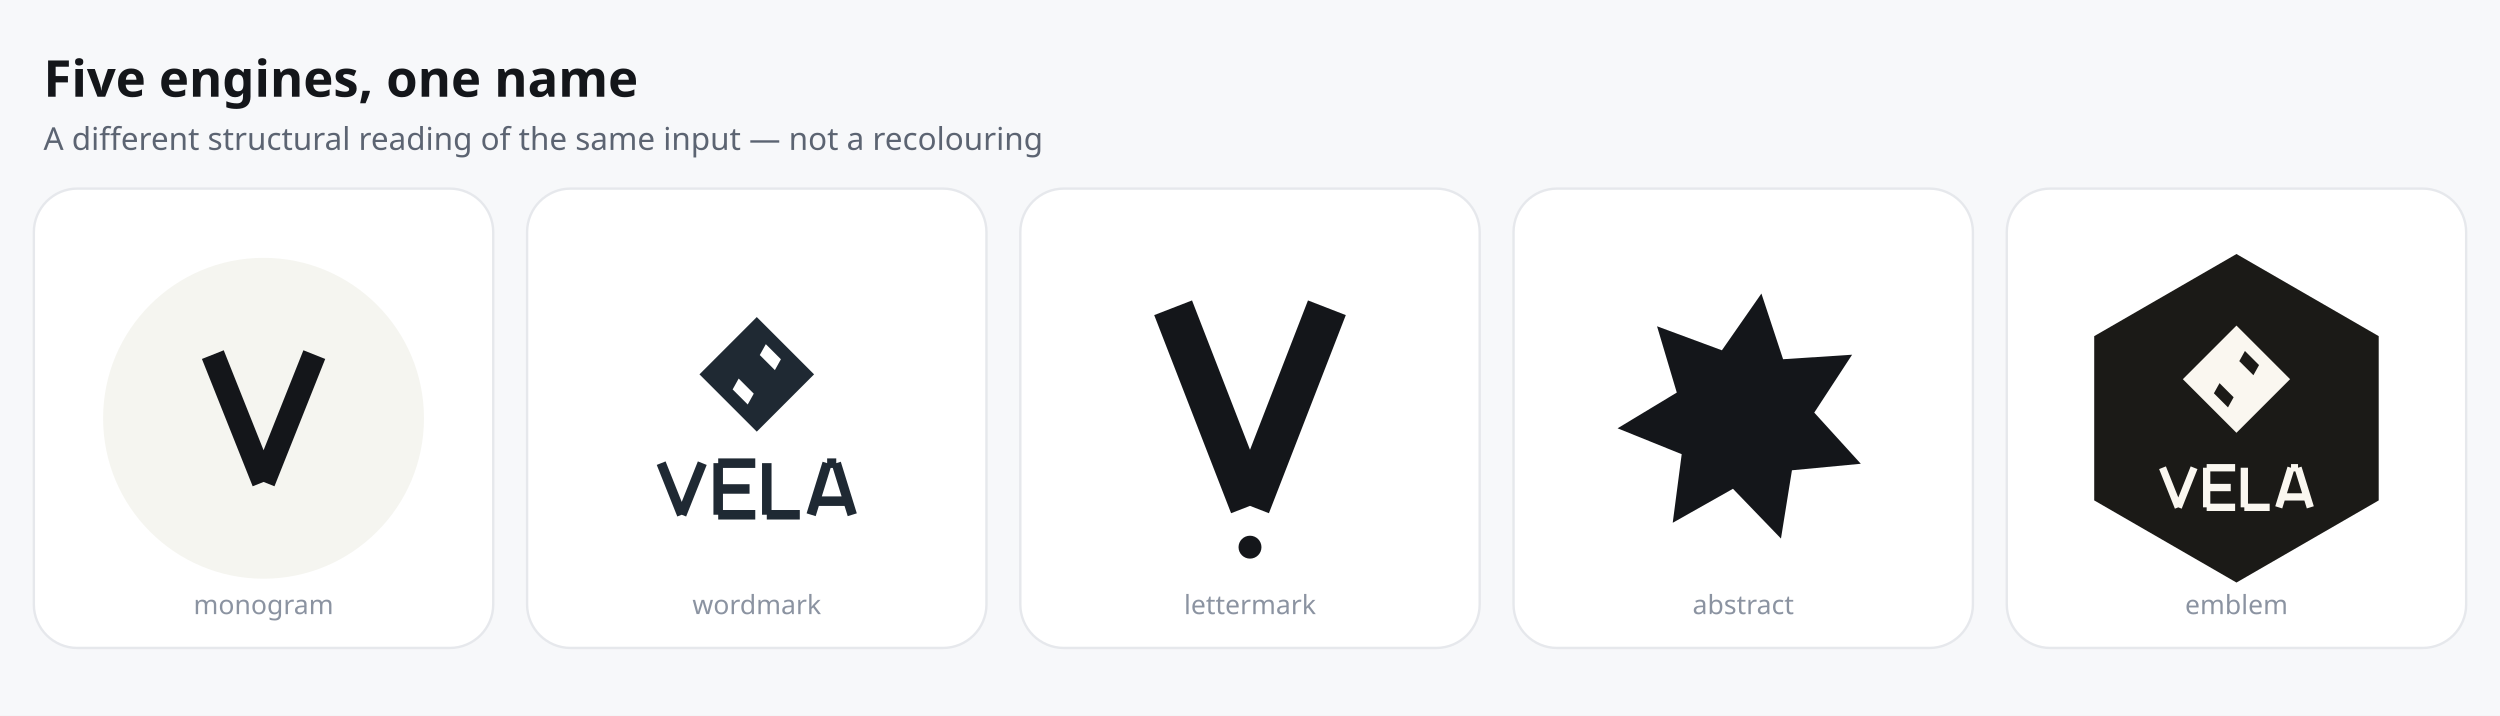
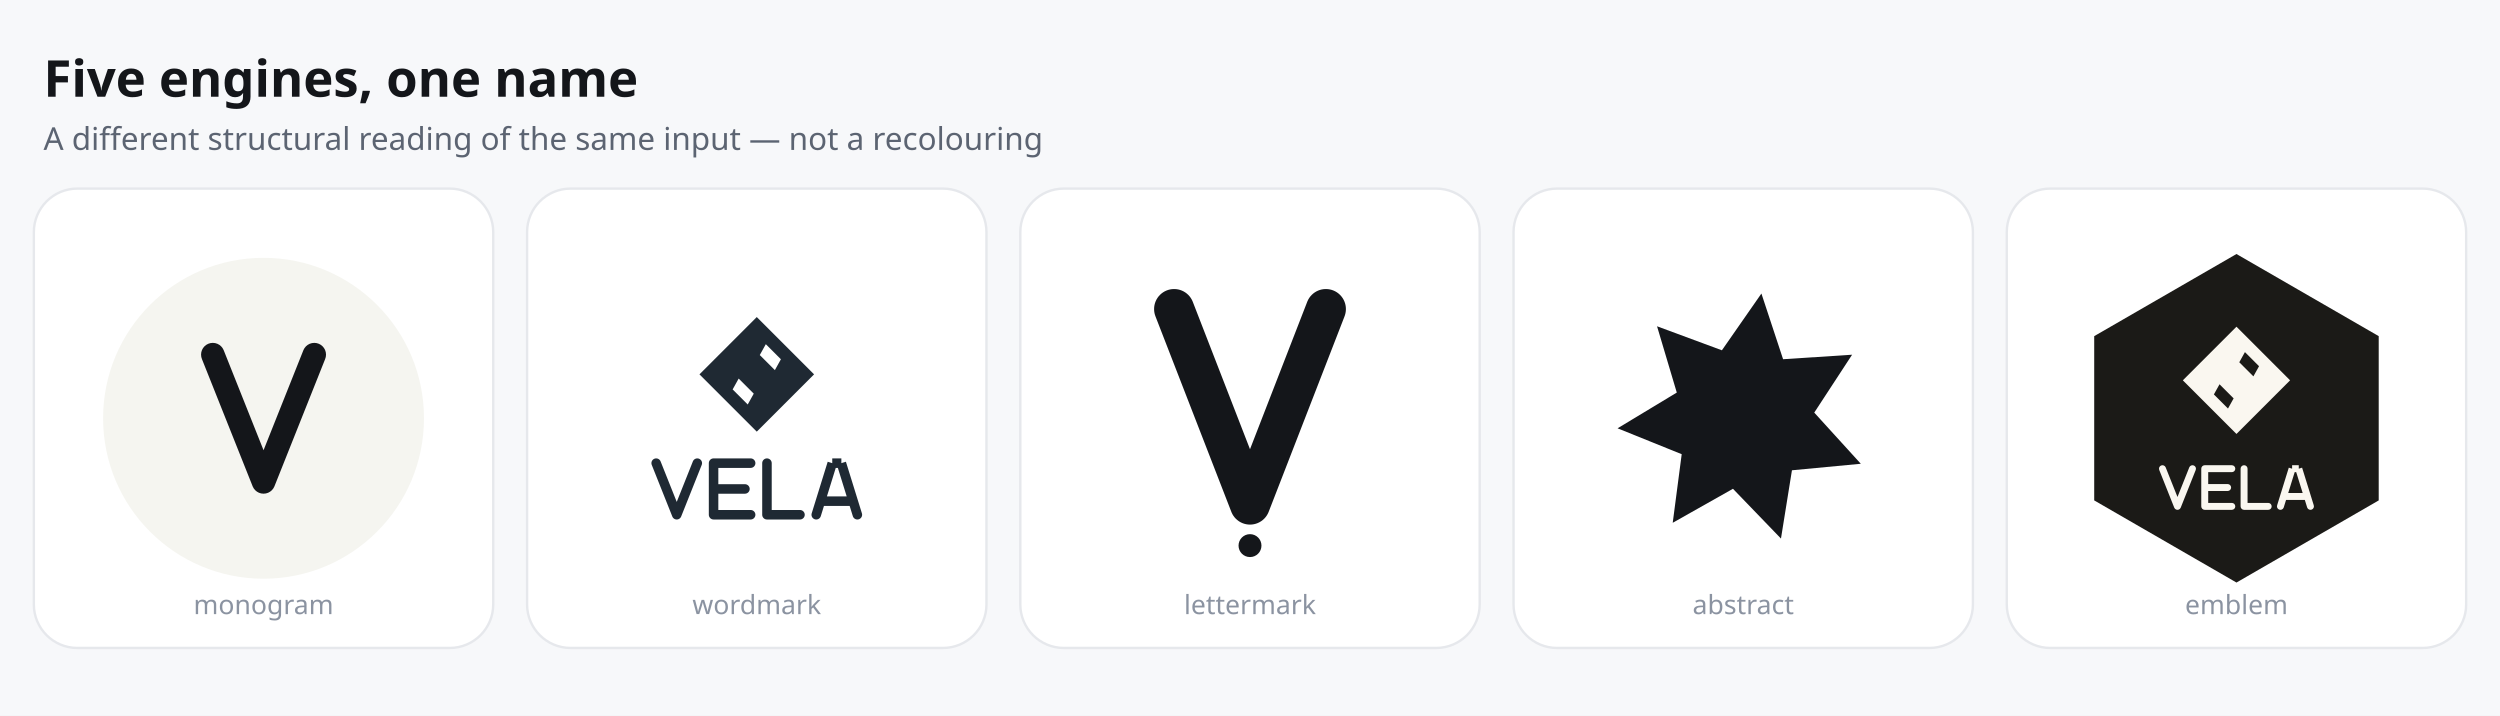
<svg xmlns="http://www.w3.org/2000/svg" viewBox="0 0 1034 296" width="1034" height="296" role="img" aria-label="Five engines, one name">
  <rect width="1034" height="296" fill="#f7f8fa" />
  <text x="18" y="40" font-family="ui-sans-serif, system-ui, sans-serif" font-size="21" font-weight="600" fill="#14161a">Five engines, one name</text>
  <text x="18" y="62" font-family="ui-sans-serif, system-ui, sans-serif" font-size="13" fill="#5c6472">A different structural reading of the same input — not a recolouring</text>
  <rect x="14" y="78" width="190" height="190" rx="18" fill="#ffffff" stroke="#e6e8ec" />
  <g transform="translate(30 94) scale(0.3085938)">
    <path d="M 40.96 256 C 40.96 137.24 137.24 40.96 256 40.96 C 374.76 40.96 471.04 137.24 471.04 256 C 471.04 374.76 374.76 471.04 256 471.04 C 137.24 471.04 40.96 374.76 40.96 256 Z M 71.07 256 C 71.07 358.14 153.86 440.93 256 440.93 C 358.14 440.93 440.93 358.14 440.93 256 C 440.93 153.86 358.14 71.07 256 71.07 C 153.86 71.07 71.07 153.86 71.07 256 Z M 71.07 256 C 71.07 153.86 153.86 71.07 256 71.07 C 358.14 71.07 440.93 153.86 440.93 256 C 440.93 358.14 358.14 440.93 256 440.93 C 153.86 440.93 71.07 358.14 71.07 256 Z" fill="#f5f5f0" />
-     <path d="M173.41 176.49L241.42 347.16L270.66 335.51L202.65 164.84ZM309.42 164.84L241.42 335.51L270.66 347.16L338.66 176.49Z" fill="#14161a" />
+     <path d="M173.37 176.49L241.38 347.16L270.62 335.51L202.62 164.84ZM309.38 164.84L241.38 335.51L270.62 347.16L338.63 176.49ZM203.73 170.67C203.73 161.98 196.69 154.93 188 154.93C179.3 154.93 172.26 161.98 172.26 170.67C172.26 179.36 179.3 186.41 188 186.41C196.69 186.41 203.73 179.36 203.73 170.67ZM339.74 170.67C339.74 161.98 332.7 154.93 324 154.93C315.31 154.93 308.27 161.98 308.27 170.67C308.27 179.36 315.31 186.41 324 186.41C332.7 186.41 339.74 179.36 339.74 170.67ZM271.74 341.33C271.74 332.64 264.69 325.59 256 325.59C247.31 325.59 240.26 332.64 240.26 341.33C240.26 350.02 247.31 357.07 256 357.07C264.69 357.07 271.74 350.02 271.74 341.33Z" fill="#14161a" />
  </g>
  <text x="109" y="254" text-anchor="middle" font-family="ui-sans-serif, system-ui, sans-serif" font-size="11" fill="#8b93a1">monogram</text>
  <rect x="218" y="78" width="190" height="190" rx="18" fill="#ffffff" stroke="#e6e8ec" />
  <g transform="translate(234 94) scale(0.3085938)">
    <path d="M256 120.32L332.8 197.12L256 273.92L179.2 197.12ZM223.66 176.91L243.87 156.7L251.96 171.25L231.75 191.46ZM288.34 176.91L268.13 156.7L260.04 171.25L280.25 191.46ZM223.66 217.33L243.87 237.54L251.96 222.99L231.75 202.78ZM288.34 217.33L268.13 237.54L260.04 222.99L280.25 202.78Z" fill="#1f2933" />
-     <path d="M121.93 318.5L149.49 387.66L161.34 382.94L133.78 313.78ZM177.05 313.78L149.49 382.94L161.34 387.66L188.9 318.5ZM197.92 316.14L197.92 385.3L210.68 385.3L210.68 316.14ZM204.3 322.52L253.99 322.52L253.99 309.76L204.3 309.76ZM204.3 391.68L253.99 391.68L253.99 378.92L204.3 378.92ZM204.3 357.1L246.34 357.1L246.34 344.34L204.3 344.34ZM263.04 316.14L263.04 385.3L275.8 385.3L275.8 316.14ZM269.42 391.68L313.68 391.68L313.68 378.92L269.42 378.92ZM344.22 314.25L322.77 383.41L334.95 387.19L356.4 318.03ZM356.44 318.03L377.89 387.19L390.07 383.41L368.62 314.25ZM330.83 373.48L382.01 373.48L382.01 360.73L330.83 360.73ZM350.31 322.52L362.53 322.52L362.53 309.76L350.31 309.76Z" fill="#1f2933" />
+     <path d="M115.25 318.5L142.81 387.66L154.66 382.94L127.1 313.78ZM170.37 313.78L142.81 382.94L154.66 387.66L182.22 318.5ZM127.55 316.14C127.55 312.62 124.69 309.76 121.17 309.76C117.65 309.76 114.79 312.62 114.79 316.14C114.79 319.66 117.65 322.52 121.17 322.52C124.69 322.52 127.55 319.66 127.55 316.14ZM182.67 316.14C182.67 312.62 179.81 309.76 176.29 309.76C172.77 309.76 169.91 312.62 169.91 316.14C169.91 319.66 172.77 322.52 176.29 322.52C179.81 322.52 182.67 319.66 182.67 316.14ZM155.11 385.3C155.11 381.78 152.25 378.92 148.73 378.92C145.21 378.92 142.35 381.78 142.35 385.3C142.35 388.82 145.21 391.68 148.73 391.68C152.25 391.68 155.11 388.82 155.11 385.3ZM191.73 316.14L191.73 385.3L204.48 385.3L204.48 316.14ZM204.48 316.14C204.48 312.62 201.63 309.76 198.11 309.76C194.58 309.76 191.73 312.62 191.73 316.14C191.73 319.66 194.58 322.52 198.11 322.52C201.63 322.52 204.48 319.66 204.48 316.14ZM204.48 385.3C204.48 381.78 201.63 378.92 198.11 378.92C194.58 378.92 191.73 381.78 191.73 385.3C191.73 388.82 194.58 391.68 198.11 391.68C201.63 391.68 204.48 388.82 204.48 385.3ZM198.11 322.52L247.8 322.52L247.8 309.76L198.11 309.76ZM204.48 316.14C204.48 312.62 201.63 309.76 198.11 309.76C194.58 309.76 191.73 312.62 191.73 316.14C191.73 319.66 194.58 322.52 198.11 322.52C201.63 322.52 204.48 319.66 204.48 316.14ZM254.17 316.14C254.17 312.62 251.32 309.76 247.8 309.76C244.27 309.76 241.42 312.62 241.42 316.14C241.42 319.66 244.27 322.52 247.8 322.52C251.32 322.52 254.17 319.66 254.17 316.14ZM198.11 391.68L247.8 391.68L247.8 378.92L198.11 378.92ZM204.48 385.3C204.48 381.78 201.63 378.92 198.11 378.92C194.58 378.92 191.73 381.78 191.73 385.3C191.73 388.82 194.58 391.68 198.11 391.68C201.63 391.68 204.48 388.82 204.48 385.3ZM254.17 385.3C254.17 381.78 251.32 378.92 247.8 378.92C244.27 378.92 241.42 381.78 241.42 385.3C241.42 388.82 244.27 391.68 247.8 391.68C251.32 391.68 254.17 388.82 254.17 385.3ZM198.11 357.1L240.14 357.1L240.14 344.34L198.11 344.34ZM204.48 350.72C204.48 347.2 201.63 344.34 198.11 344.34C194.58 344.34 191.73 347.2 191.73 350.72C191.73 354.24 194.58 357.1 198.11 357.1C201.63 357.1 204.48 354.24 204.48 350.72ZM246.52 350.72C246.52 347.2 243.67 344.34 240.14 344.34C236.62 344.34 233.76 347.2 233.76 350.72C233.76 354.24 236.62 357.1 240.14 357.1C243.67 357.1 246.52 354.24 246.52 350.72ZM263.28 316.14L263.28 385.3L276.04 385.3L276.04 316.14ZM276.04 316.14C276.04 312.62 273.18 309.76 269.66 309.76C266.13 309.76 263.28 312.62 263.28 316.14C263.28 319.66 266.13 322.52 269.66 322.52C273.18 322.52 276.04 319.66 276.04 316.14ZM276.04 385.3C276.04 381.78 273.18 378.92 269.66 378.92C266.13 378.92 263.28 381.78 263.28 385.3C263.28 388.82 266.13 391.68 269.66 391.68C273.18 391.68 276.04 388.82 276.04 385.3ZM269.66 391.68L313.92 391.68L313.92 378.92L269.66 378.92ZM276.04 385.3C276.04 381.78 273.18 378.92 269.66 378.92C266.13 378.92 263.28 381.78 263.28 385.3C263.28 388.82 266.13 391.68 269.66 391.68C273.18 391.68 276.04 388.82 276.04 385.3ZM320.3 385.3C320.3 381.78 317.44 378.92 313.92 378.92C310.39 378.92 307.54 381.78 307.54 385.3C307.54 388.82 310.39 391.68 313.92 391.68C317.44 391.68 320.3 388.82 320.3 385.3ZM351.07 314.25L329.62 383.41L341.8 387.19L363.25 318.03ZM363.29 318.03L384.74 387.19L396.92 383.41L375.47 314.25ZM337.68 373.48L388.86 373.48L388.86 360.73L337.68 360.73ZM342.09 385.3C342.09 381.78 339.23 378.92 335.71 378.92C332.19 378.92 329.33 381.78 329.33 385.3C329.33 388.82 332.19 391.68 335.71 391.68C339.23 391.68 342.09 388.82 342.09 385.3ZM397.21 385.3C397.21 381.78 394.35 378.92 390.83 378.92C387.31 378.92 384.45 381.78 384.45 385.3C384.45 388.82 387.31 391.68 390.83 391.68C394.35 391.68 397.21 388.82 397.21 385.3ZM357.16 322.52L369.38 322.52L369.38 309.76L357.16 309.76Z" fill="#1f2933" />
  </g>
  <text x="313" y="254" text-anchor="middle" font-family="ui-sans-serif, system-ui, sans-serif" font-size="11" fill="#8b93a1">wordmark</text>
  <rect x="422" y="78" width="190" height="190" rx="18" fill="#ffffff" stroke="#e6e8ec" />
  <g transform="translate(438 94) scale(0.3085938)">
-     <path d="M127.6 117.72L230.65 383.24L281.35 363.56L178.3 98.04ZM333.7 98.04L230.65 363.56L281.35 383.24L384.4 117.72Z" fill="#14161a" />
-     <path d="M 240.64 428.75 C 240.64 420.26 247.52 413.39 256 413.39 C 264.48 413.39 271.36 420.26 271.36 428.75 C 271.36 437.23 264.48 444.11 256 444.11 C 247.52 444.11 240.64 437.23 240.64 428.75 Z" fill="#14161a" />
+     <path d="M129.27 119.33L230.98 381.37L281.02 361.95L179.31 99.91ZM332.69 99.91L230.98 361.95L281.02 381.37L382.73 119.33ZM181.13 109.62C181.13 94.8 169.11 82.78 154.29 82.78C139.47 82.78 127.46 94.8 127.46 109.62C127.46 124.44 139.47 136.45 154.29 136.45C169.11 136.45 181.13 124.44 181.13 109.62ZM384.54 109.62C384.54 94.8 372.53 82.78 357.71 82.78C342.89 82.78 330.87 94.8 330.87 109.62C330.87 124.44 342.89 136.45 357.71 136.45C372.53 136.45 384.54 124.44 384.54 109.62ZM282.84 371.66C282.84 356.84 270.82 344.83 256 344.83C241.18 344.83 229.16 356.84 229.16 371.66C229.16 386.48 241.18 398.5 256 398.5C270.82 398.5 282.84 386.48 282.84 371.66Z" fill="#14161a" />
+     <path d="M 240.64 426.66 C 240.64 418.18 247.52 411.3 256 411.3 C 264.48 411.3 271.36 418.18 271.36 426.66 C 271.36 435.14 264.48 442.02 256 442.02 C 247.52 442.02 240.64 435.14 240.64 426.66 Z" fill="#14161a" />
  </g>
  <text x="517" y="254" text-anchor="middle" font-family="ui-sans-serif, system-ui, sans-serif" font-size="11" fill="#8b93a1">lettermark</text>
  <rect x="626" y="78" width="190" height="190" rx="18" fill="#ffffff" stroke="#e6e8ec" />
  <g transform="translate(642 94) scale(0.3085938)">
    <path d="M 280.37 88.81 L 309.41 176.84 L 401.91 170.81 L 351.19 248.4 L 413.58 316.96 L 321.29 325.69 L 306.58 417.21 L 242.23 350.5 L 161.5 396.06 L 173.53 304.15 L 87.58 269.44 L 166.94 221.54 L 140.48 132.7 L 227.41 164.88 Z" fill="#14161a" />
    <path d="M 322.13 281.75 L 266.88 280.75 L 230.25 322.13 L 231.25 266.88 L 189.87 230.25 L 245.12 231.25 L 281.75 189.87 L 280.75 245.12 Z" fill="#14161a" />
  </g>
  <text x="721" y="254" text-anchor="middle" font-family="ui-sans-serif, system-ui, sans-serif" font-size="11" fill="#8b93a1">abstract</text>
  <rect x="830" y="78" width="190" height="190" rx="18" fill="#ffffff" stroke="#e6e8ec" />
  <g transform="translate(846 94) scale(0.3085938)">
    <path d="M 256 35.84 L 446.66 145.92 L 446.66 366.08 L 256 476.16 L 65.34 366.08 L 65.34 145.92 Z" fill="#1b1a17" />
-     <path d="M256 131.74L327.86 203.6L256 275.46L184.14 203.6ZM225.74 184.69L244.65 165.78L252.22 179.4L233.31 198.31ZM286.26 184.69L267.35 165.78L259.78 179.4L278.69 198.31ZM225.74 222.51L244.65 241.42L252.22 227.81L233.31 208.9ZM286.26 222.51L267.35 241.42L259.78 227.81L278.69 208.9Z" fill="#faf7f0" />
-     <path d="M152.34 324.09L173.49 377.17L182.59 373.55L161.44 320.47ZM194.65 320.47L173.49 373.55L182.59 377.17L203.74 324.09ZM211.17 322.28L211.17 375.36L220.96 375.36L220.96 322.28ZM216.07 327.17L254.21 327.17L254.21 317.38L216.07 317.38ZM216.07 380.26L254.21 380.26L254.21 370.47L216.07 370.47ZM216.07 353.71L248.33 353.71L248.33 343.92L216.07 343.92ZM261.65 322.28L261.65 375.36L271.44 375.36L271.44 322.28ZM266.55 380.26L300.52 380.26L300.52 370.47L266.55 370.47ZM324.47 320.83L308 373.91L317.35 376.81L333.82 323.73ZM333.84 323.73L350.31 376.81L359.66 373.91L343.19 320.83ZM314.19 366.29L353.47 366.29L353.47 356.5L314.19 356.5ZM329.14 327.17L338.52 327.17L338.52 317.38L329.14 317.38Z" fill="#faf7f0" />
+     <path d="M256 133.27L327.86 205.13L256 276.99L184.14 205.13ZM225.74 186.22L244.65 167.31L252.22 180.92L233.31 199.83ZM286.26 186.22L267.35 167.31L259.78 180.92L278.69 199.83ZM225.74 224.04L244.65 242.95L252.22 229.33L233.31 210.42ZM286.26 224.04L267.35 242.95L259.78 229.33L278.69 210.42Z" fill="#faf7f0" />
+     <path d="M152.5 325.29L172.62 375.8L181.28 372.35L161.15 321.84ZM192.75 321.84L172.62 372.35L181.28 375.8L201.4 325.29ZM161.48 323.57C161.48 320.99 159.39 318.91 156.82 318.91C154.25 318.91 152.16 320.99 152.16 323.57C152.16 326.14 154.25 328.22 156.82 328.22C159.39 328.22 161.48 326.14 161.48 323.57ZM201.73 323.57C201.73 320.99 199.65 318.91 197.07 318.91C194.5 318.91 192.42 320.99 192.42 323.57C192.42 326.14 194.5 328.22 197.07 328.22C199.65 328.22 201.73 326.14 201.73 323.57ZM181.61 374.07C181.61 371.5 179.52 369.42 176.95 369.42C174.38 369.42 172.29 371.5 172.29 374.07C172.29 376.65 174.38 378.73 176.95 378.73C179.52 378.73 181.61 376.65 181.61 374.07ZM208.83 323.57L208.83 374.07L218.14 374.07L218.14 323.57ZM218.14 323.57C218.14 320.99 216.06 318.91 213.48 318.91C210.91 318.91 208.83 320.99 208.83 323.57C208.83 326.14 210.91 328.22 213.48 328.22C216.06 328.22 218.14 326.14 218.14 323.57ZM218.14 374.07C218.14 371.5 216.06 369.42 213.48 369.42C210.91 369.42 208.83 371.5 208.83 374.07C208.83 376.65 210.91 378.73 213.48 378.73C216.06 378.73 218.14 376.65 218.14 374.07ZM213.48 328.22L249.77 328.22L249.77 318.91L213.48 318.91ZM218.14 323.57C218.14 320.99 216.06 318.91 213.48 318.91C210.91 318.91 208.83 320.99 208.83 323.57C208.83 326.14 210.91 328.22 213.48 328.22C216.06 328.22 218.14 326.14 218.14 323.57ZM254.43 323.57C254.43 320.99 252.34 318.91 249.77 318.91C247.2 318.91 245.11 320.99 245.11 323.57C245.11 326.14 247.2 328.22 249.77 328.22C252.34 328.22 254.43 326.14 254.43 323.57ZM213.48 378.73L249.77 378.73L249.77 369.42L213.48 369.42ZM218.14 374.07C218.14 371.5 216.06 369.42 213.48 369.42C210.91 369.42 208.83 371.5 208.83 374.07C208.83 376.65 210.91 378.73 213.48 378.73C216.06 378.73 218.14 376.65 218.14 374.07ZM254.43 374.07C254.43 371.5 252.34 369.42 249.77 369.42C247.2 369.42 245.11 371.5 245.11 374.07C245.11 376.65 247.2 378.73 249.77 378.73C252.34 378.73 254.43 376.65 254.43 374.07ZM213.48 353.48L244.18 353.48L244.18 344.16L213.48 344.16ZM218.14 348.82C218.14 346.25 216.06 344.16 213.48 344.16C210.91 344.16 208.83 346.25 208.83 348.82C208.83 351.39 210.91 353.48 213.48 353.48C216.06 353.48 218.14 351.39 218.14 348.82ZM248.84 348.82C248.84 346.25 246.75 344.16 244.18 344.16C241.61 344.16 239.52 346.25 239.52 348.82C239.52 351.39 241.61 353.48 244.18 353.48C246.75 353.48 248.84 351.39 248.84 348.82ZM261.55 323.57L261.55 374.07L270.87 374.07L270.87 323.57ZM270.87 323.57C270.87 320.99 268.79 318.91 266.21 318.91C263.64 318.91 261.55 320.99 261.55 323.57C261.55 326.14 263.64 328.22 266.21 328.22C268.79 328.22 270.87 326.14 270.87 323.57ZM270.87 374.07C270.87 371.5 268.79 369.42 266.21 369.42C263.64 369.42 261.55 371.5 261.55 374.07C261.55 376.65 263.64 378.73 266.21 378.73C268.79 378.73 270.87 376.65 270.87 374.07ZM266.21 378.73L298.53 378.73L298.53 369.42L266.21 369.42ZM270.87 374.07C270.87 371.5 268.79 369.42 266.21 369.42C263.64 369.42 261.55 371.5 261.55 374.07C261.55 376.65 263.64 378.73 266.21 378.73C268.79 378.73 270.87 376.65 270.87 374.07ZM303.19 374.07C303.19 371.5 301.11 369.42 298.53 369.42C295.96 369.42 293.88 371.5 293.88 374.07C293.88 376.65 295.96 378.73 298.53 378.73C301.11 378.73 303.19 376.65 303.19 374.07ZM326.14 322.19L310.48 372.69L319.37 375.45L335.04 324.95ZM335.06 324.95L350.73 375.45L359.63 372.69L343.96 322.19ZM316.36 365.44L353.74 365.44L353.74 356.13L316.36 356.13ZM319.58 374.07C319.58 371.5 317.5 369.42 314.93 369.42C312.35 369.42 310.27 371.5 310.27 374.07C310.27 376.65 312.35 378.73 314.93 378.73C317.5 378.73 319.58 376.65 319.58 374.07ZM359.84 374.07C359.84 371.5 357.75 369.42 355.18 369.42C352.61 369.42 350.52 371.5 350.52 374.07C350.52 376.65 352.61 378.73 355.18 378.73C357.75 378.73 359.84 376.65 359.84 374.07ZM330.59 328.22L339.51 328.22L339.51 318.91L330.59 318.91Z" fill="#faf7f0" />
  </g>
  <text x="925" y="254" text-anchor="middle" font-family="ui-sans-serif, system-ui, sans-serif" font-size="11" fill="#8b93a1">emblem</text>
</svg>
